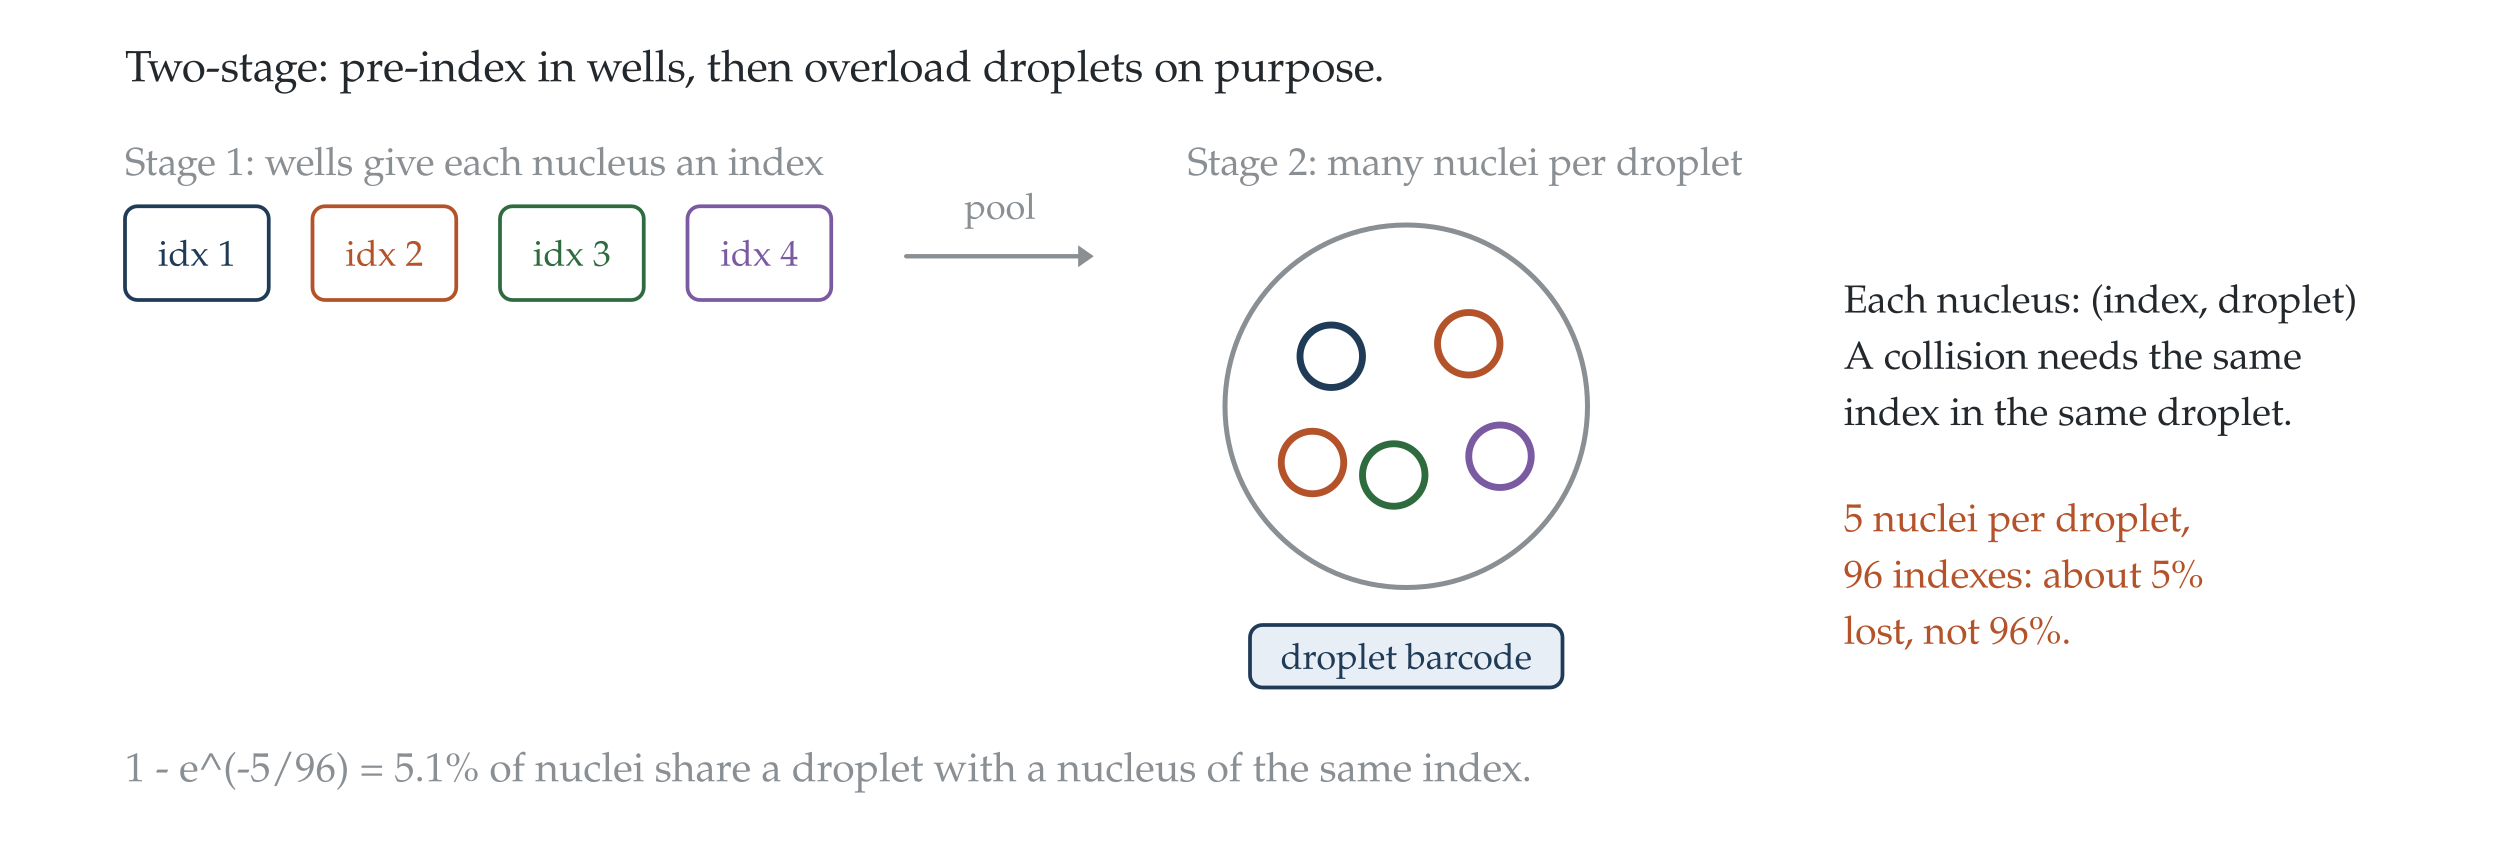
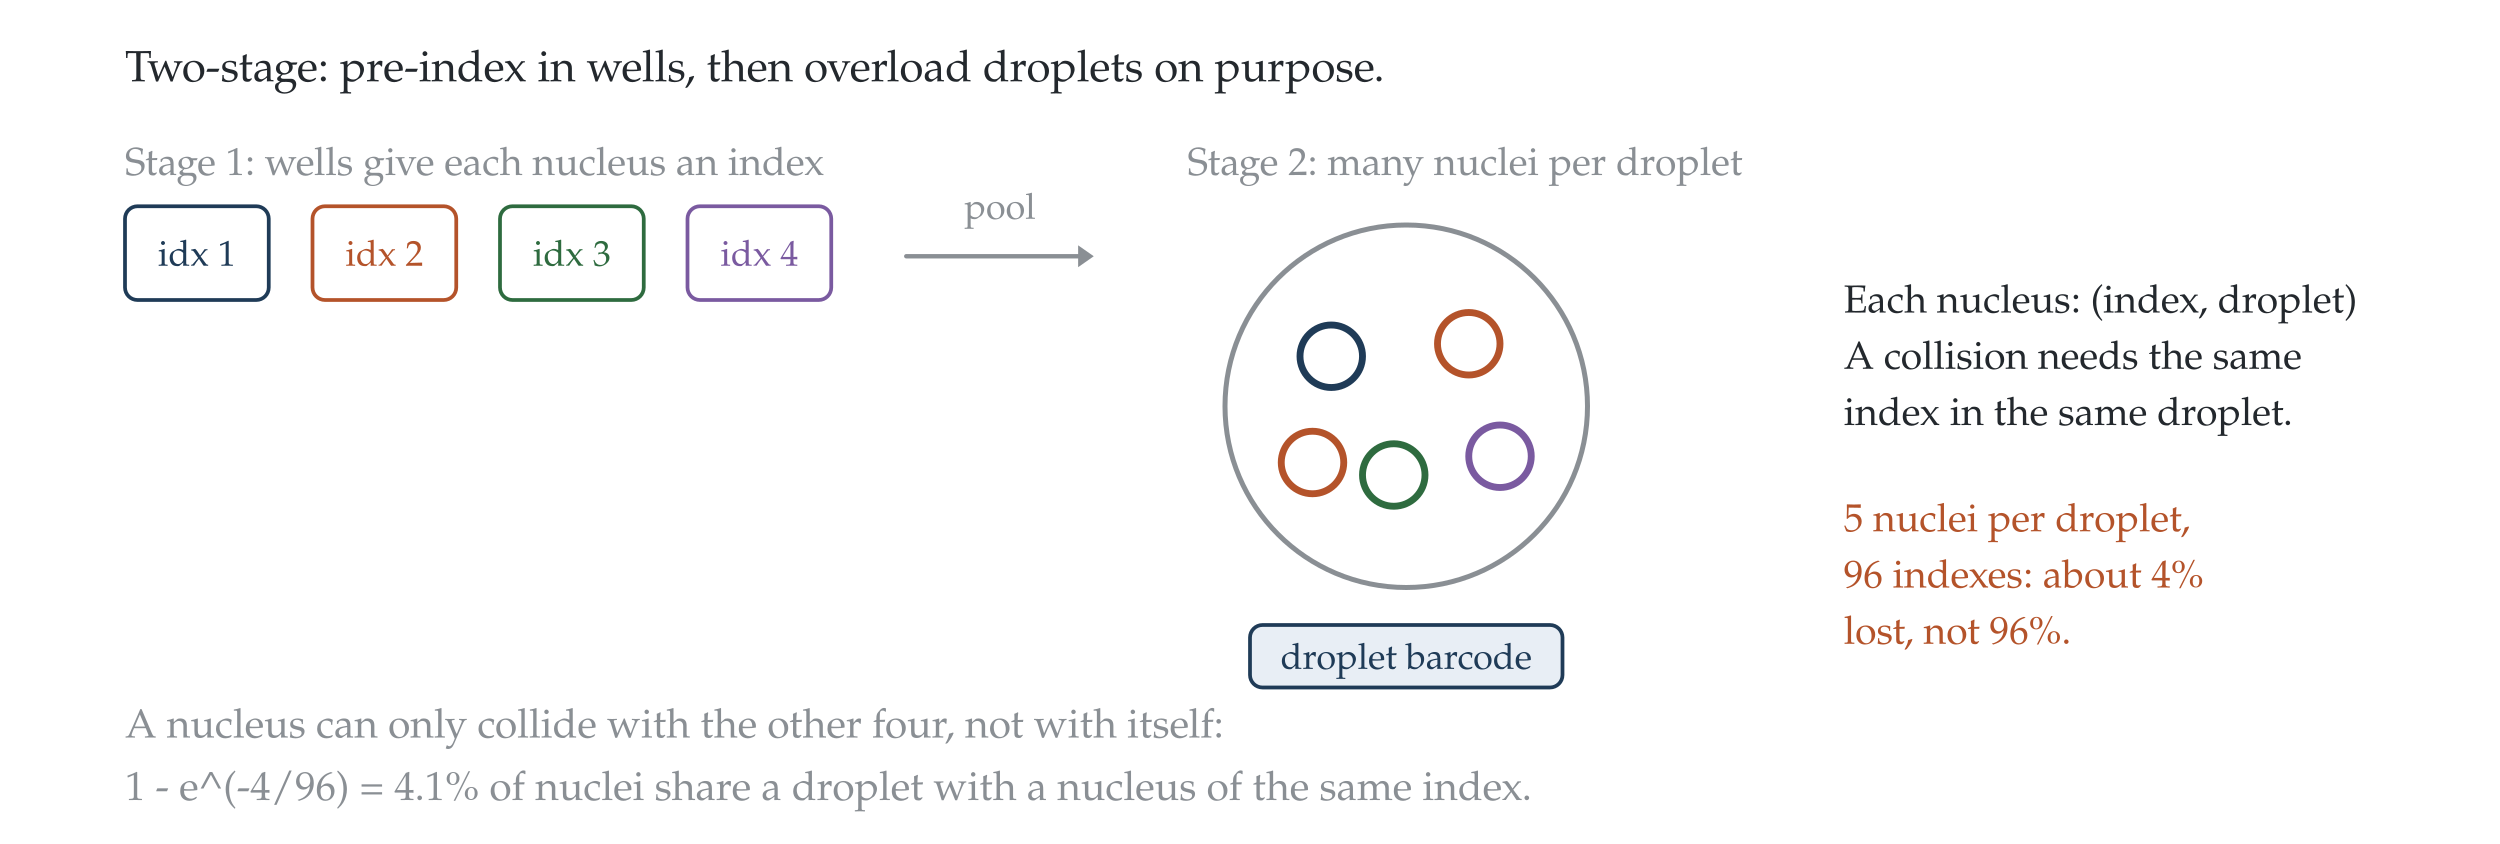
<svg xmlns="http://www.w3.org/2000/svg" viewBox="0 0 800 270" width="800" height="270" font-family="&quot;Palatino Linotype&quot;, &quot;Book Antiqua&quot;, Palatino, FreeSerif, serif" fill="#23282d">
  <rect width="800" height="270" fill="none" />
  <text x="40" y="26" font-size="14" fill="#23282d">Two-stage: pre-index in wells, then overload droplets on purpose.</text>
  <text x="40" y="56" font-size="12.5" fill="#8a8f94">Stage 1: wells give each nucleus an index</text>
  <rect x="40" y="66" width="46" height="30" rx="4" fill="none" stroke="#1f3b57" stroke-width="1.2" />
  <text x="63.0" y="85.025" font-size="11.5" text-anchor="middle" fill="#1f3b57">idx 1</text>
  <rect x="100" y="66" width="46" height="30" rx="4" fill="none" stroke="#b4532a" stroke-width="1.2" />
  <text x="123.0" y="85.025" font-size="11.5" text-anchor="middle" fill="#b4532a">idx 2</text>
  <rect x="160" y="66" width="46" height="30" rx="4" fill="none" stroke="#2e6b3f" stroke-width="1.2" />
  <text x="183.0" y="85.025" font-size="11.5" text-anchor="middle" fill="#2e6b3f">idx 3</text>
  <rect x="220" y="66" width="46" height="30" rx="4" fill="none" stroke="#7a5aa0" stroke-width="1.2" />
  <text x="243.0" y="85.025" font-size="11.5" text-anchor="middle" fill="#7a5aa0">idx 4</text>
  <line x1="290" y1="82" x2="345" y2="82" stroke="#8a8f94" stroke-width="1.4" stroke-linecap="round" />
  <path d="M 350 82 L 345 78.5 L 345 85.5 Z" fill="#8a8f94" />
  <text x="320" y="70" font-size="11.5" text-anchor="middle" fill="#8a8f94">pool</text>
  <text x="380" y="56" font-size="12.5" fill="#8a8f94">Stage 2: many nuclei per droplet</text>
  <circle cx="450" cy="130" r="58" fill="none" stroke="#8a8f94" stroke-width="1.6" />
  <circle cx="426" cy="114" r="10" fill="none" stroke="#1f3b57" stroke-width="2.2" />
  <circle cx="470" cy="110" r="10" fill="none" stroke="#b4532a" stroke-width="2.2" />
  <circle cx="446" cy="152" r="10" fill="none" stroke="#2e6b3f" stroke-width="2.2" />
  <circle cx="480" cy="146" r="10" fill="none" stroke="#7a5aa0" stroke-width="2.2" />
  <circle cx="420" cy="148" r="10" fill="none" stroke="#b4532a" stroke-width="2.2" />
  <rect x="400" y="200" width="100" height="20" rx="4" fill="#e8eef5" stroke="#1f3b57" stroke-width="1.2" />
  <text x="450.0" y="214.025" font-size="11.5" text-anchor="middle" fill="#1f3b57">droplet barcode</text>
  <text x="590" y="100" font-size="12.5" fill="#23282d">Each nucleus: (index, droplet)</text>
  <text x="590" y="118" font-size="12.5" fill="#23282d">A collision needs the same</text>
  <text x="590" y="136" font-size="12.5" fill="#23282d">index in the same droplet.</text>
  <text x="590" y="170" font-size="12.5" fill="#b4532a">5 nuclei per droplet,</text>
-   <text x="590" y="188" font-size="12.5" fill="#b4532a">96 indexes: about 5%</text>
+   <text x="590" y="188" font-size="12.5" fill="#b4532a">96 indexes: about 4%</text>
  <text x="590" y="206" font-size="12.5" fill="#b4532a">lost, not 96%.</text>
-   <text x="40" y="250" font-size="13" fill="#8a8f94">1 - e^(-5/96) = 5.1% of nuclei share a droplet with a nucleus of the same index.</text>
+   <text x="40" y="236" font-size="13" fill="#8a8f94">A nucleus can only collide with the other four, not with itself:</text>
+   <text x="40" y="256" font-size="13" fill="#8a8f94">1 - e^(-4/96) = 4.1% of nuclei share a droplet with a nucleus of the same index.</text>
</svg>
